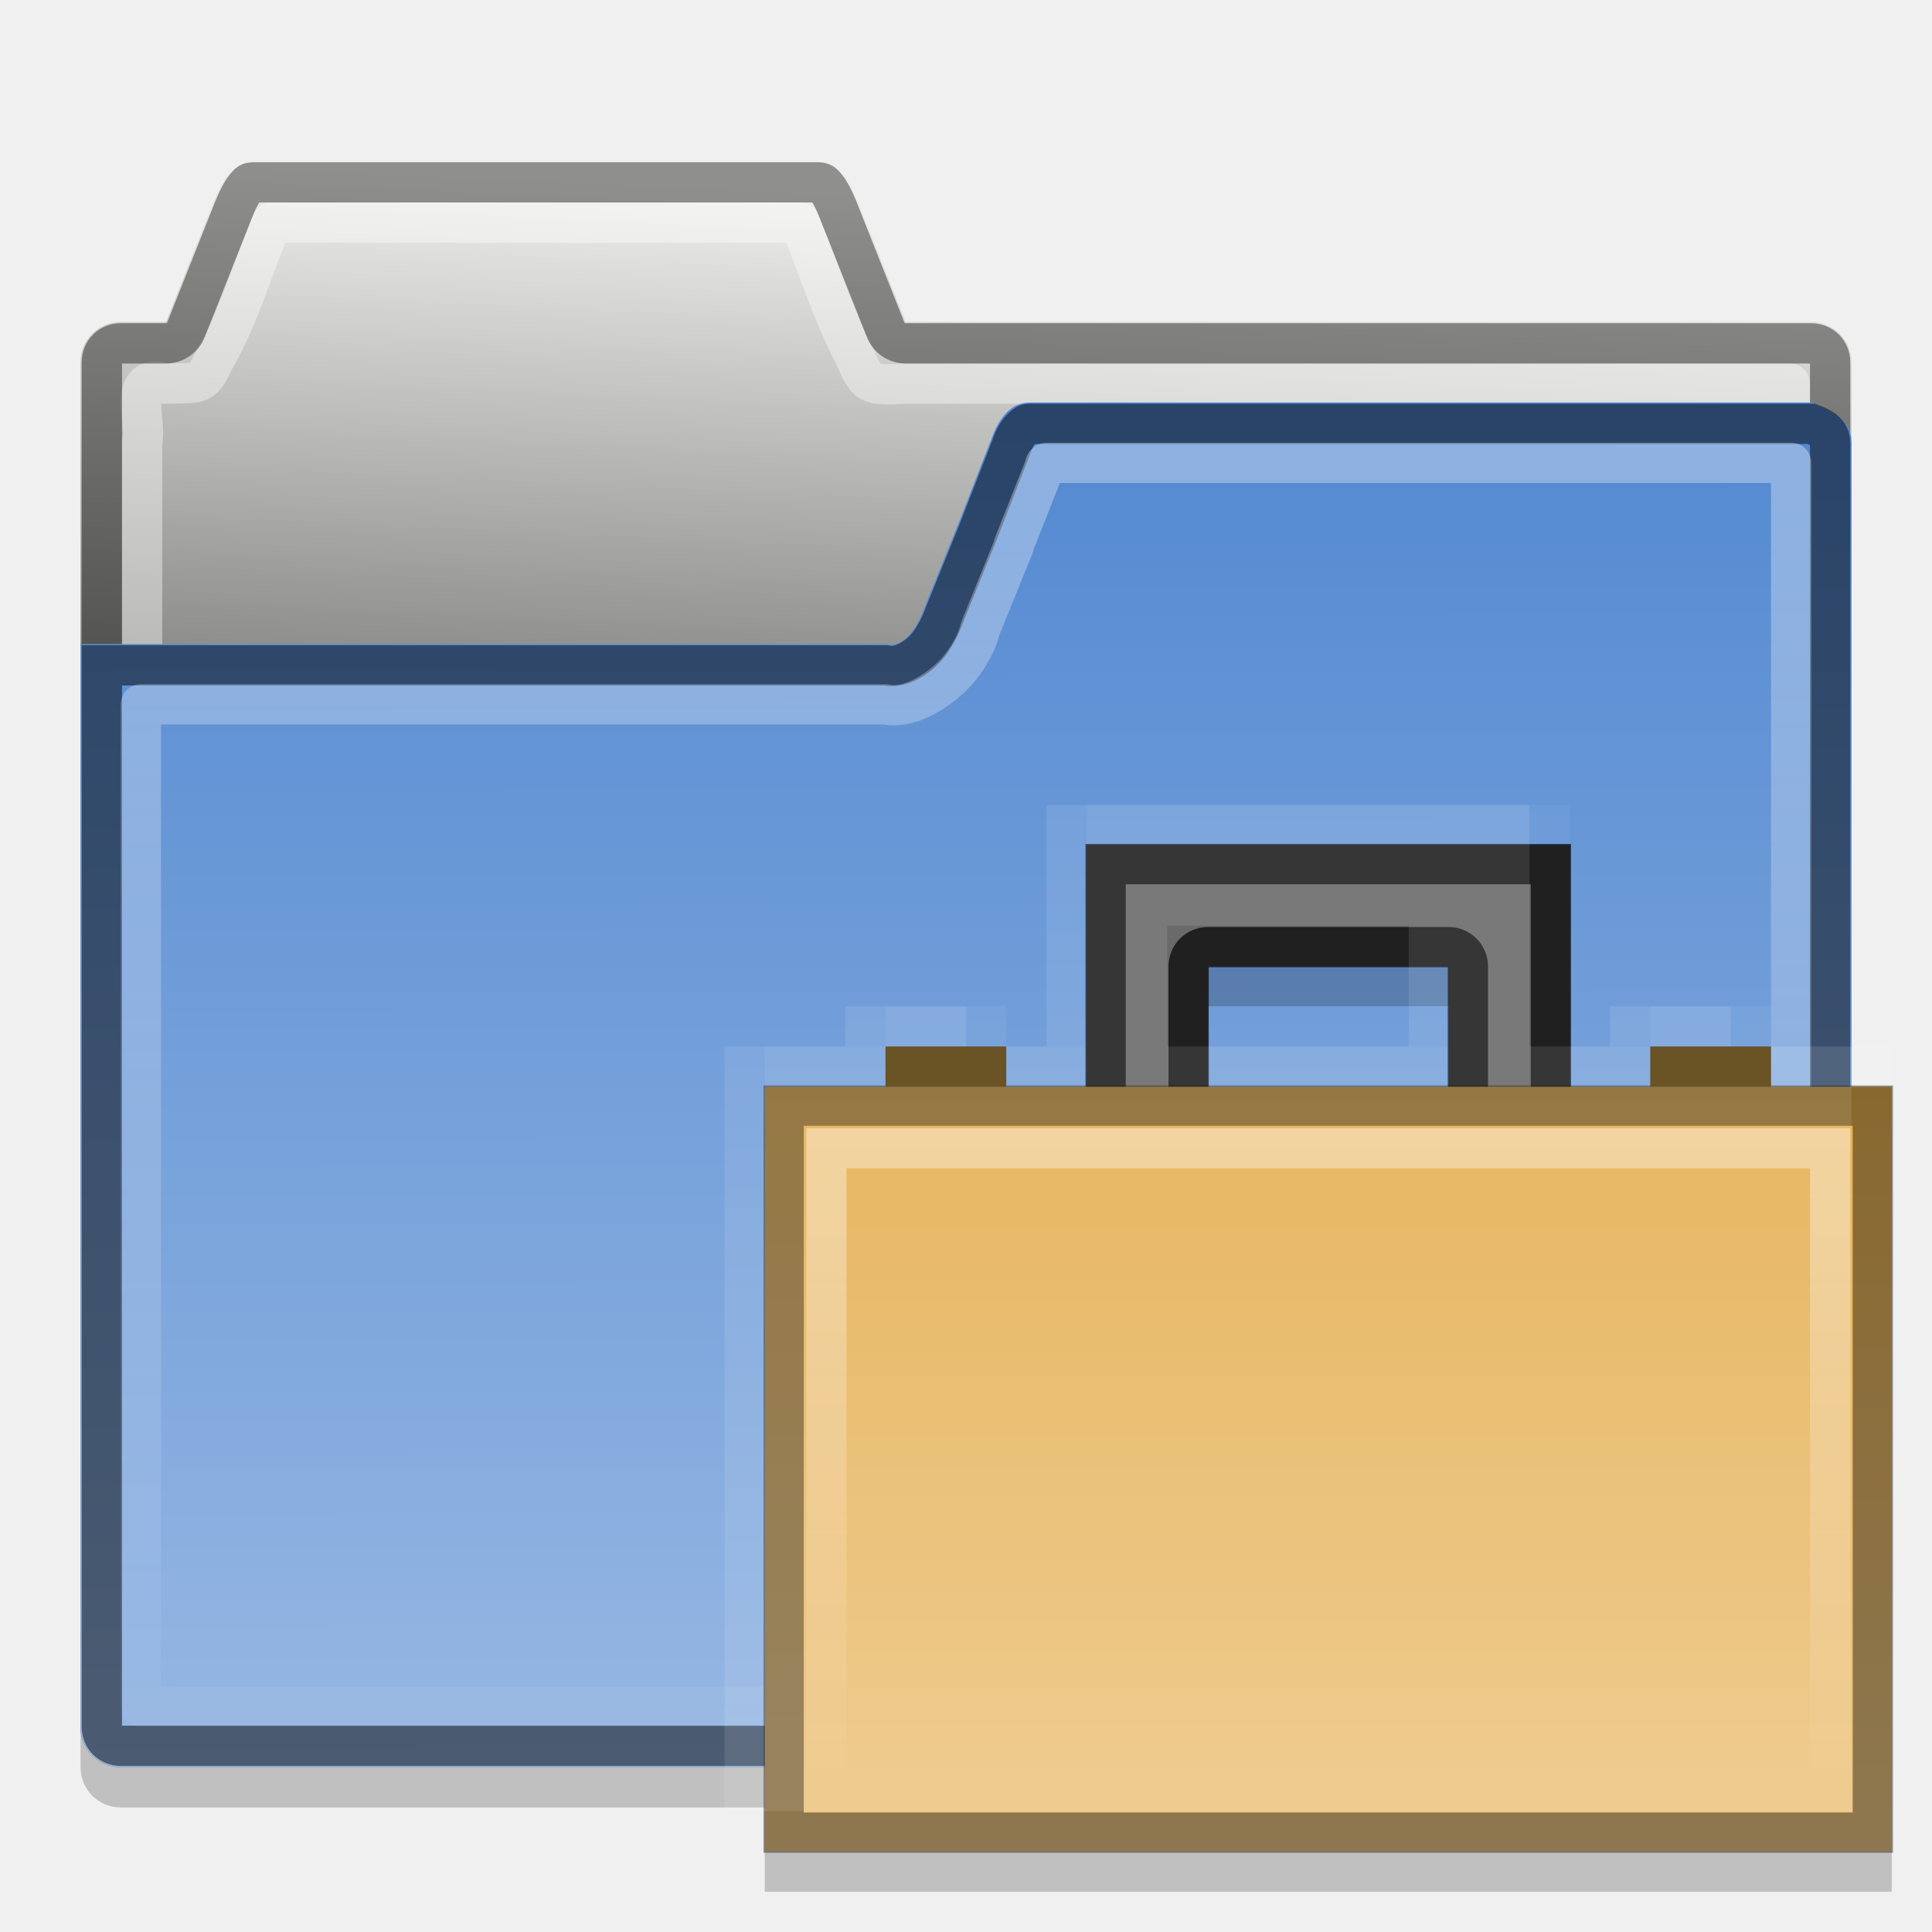
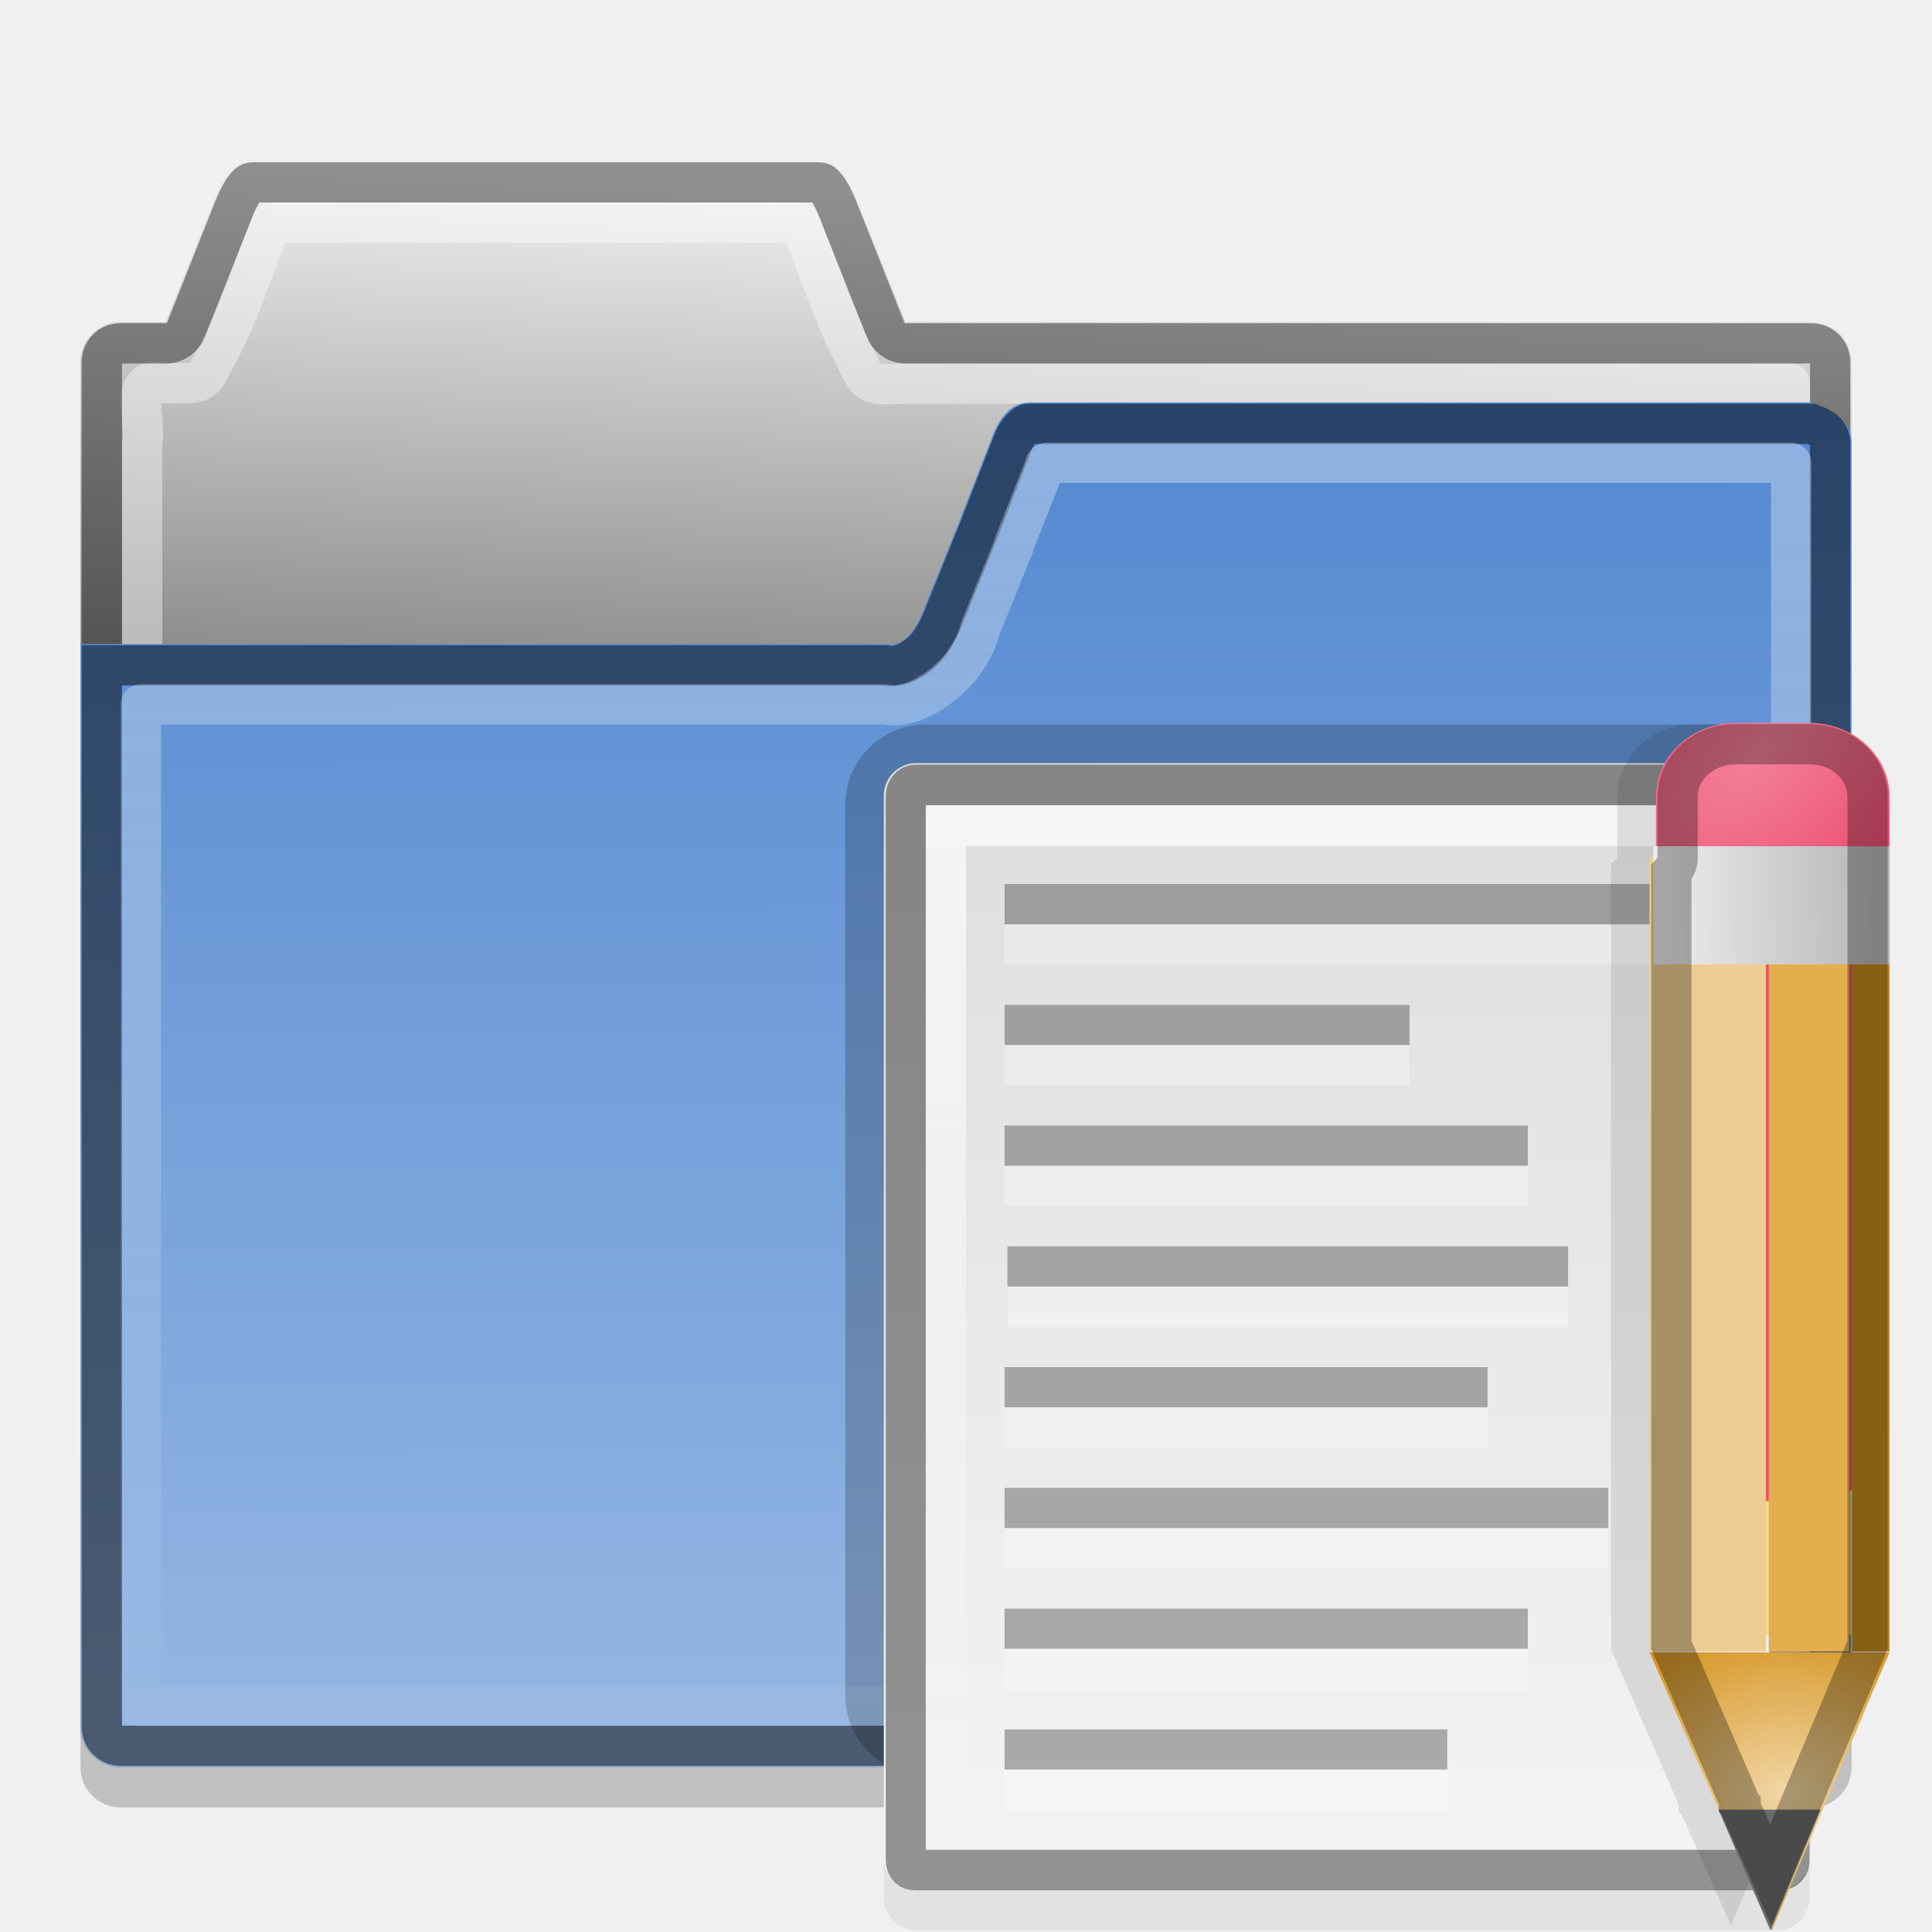
- <svg xmlns="http://www.w3.org/2000/svg" xmlns:xlink="http://www.w3.org/1999/xlink" version="1.0" width="48" height="48" id="svg2">
+ <svg xmlns="http://www.w3.org/2000/svg" xmlns:xlink="http://www.w3.org/1999/xlink" version="1.0" width="48" height="48">
  <defs id="defs5">
    <linearGradient id="linearGradient854">
-       <stop id="stop856" style="stop-color:#5288d1;stop-opacity:1" offset="0" />
-       <stop id="stop858" style="stop-color:#96b7e3;stop-opacity:1" offset="1" />
+       <stop id="stop856" stop-color="#5288d1" />
+       <stop id="stop858" offset="1" stop-color="#96b7e3" />
    </linearGradient>
    <linearGradient id="linearGradient4007">
-       <stop id="stop4009" style="stop-color:#ffffff;stop-opacity:1" offset="0" />
-       <stop id="stop4011" style="stop-color:#ffffff;stop-opacity:0" offset="1" />
+       <stop id="stop4009" stop-color="#ffffff" />
+       <stop id="stop4011" offset="1" stop-color="#ffffff" stop-opacity="0" />
    </linearGradient>
    <linearGradient id="linearGradient3985">
-       <stop id="stop3987" style="stop-color:#eeeeec;stop-opacity:1" offset="0" />
-       <stop id="stop3989" style="stop-color:#555753;stop-opacity:1" offset="1" />
+       <stop id="stop3987" stop-color="#eeeeec" />
+       <stop id="stop3989" offset="1" stop-color="#555753" />
    </linearGradient>
    <linearGradient y1="-6.975" x2="0" y2="47.556" id="linearGradient3074" xlink:href="#linearGradient4007" gradientUnits="userSpaceOnUse" />
    <linearGradient x1="3.153" y1="3.993" x2="2.281" y2="22.971" id="linearGradient3083" xlink:href="#linearGradient3985" gradientUnits="userSpaceOnUse" />
    <linearGradient x1="45.932" y1="9.868" x2="46" y2="43.631" id="linearGradient852" xlink:href="#linearGradient854" gradientUnits="userSpaceOnUse" />
-     <linearGradient x1="29" y1="12" x2="29" y2="29" id="linearGradient3785" xlink:href="#linearGradient3779" gradientUnits="userSpaceOnUse" />
-     <linearGradient x1="30" y1="11" x2="30" y2="30" id="linearGradient3763" xlink:href="#linearGradient3757" gradientUnits="userSpaceOnUse" />
-     <linearGradient id="linearGradient3757">
-       <stop id="stop3759" style="stop-color:#e4ae4e;stop-opacity:1" offset="0" />
-       <stop id="stop3761" style="stop-color:#edc786;stop-opacity:1" offset="1" />
+     <radialGradient cx="0.704" cy="16.184" r="14.5" id="radialGradient3344" xlink:href="#linearGradient855" gradientUnits="userSpaceOnUse" gradientTransform="matrix(-0.3678715,-0.3367851,0.1752874,-0.2266855,-4.369508,28.59797)" />
+     <radialGradient cx="-36.514" cy="26.712" r="5.533" id="radialGradient3341" xlink:href="#linearGradient871" gradientUnits="userSpaceOnUse" gradientTransform="matrix(0.6002037,-0.6200175,0.7403693,0.5033975,27.53462,-8.499403)" />
+     <linearGradient x1="-8.372" y1="15.469" x2="-8.254" y2="22.531" id="linearGradient3335" xlink:href="#linearGradient911" gradientUnits="userSpaceOnUse" gradientTransform="matrix(0.733783,0,0,0.733783,0.3378306,11.10212)" />
+     <linearGradient id="linearGradient919-6">
+       <stop id="stop921-6" stop-color="#dedede" />
+       <stop id="stop923-8" offset="1" stop-color="#f4f4f4" />
    </linearGradient>
-     <linearGradient id="linearGradient3779">
-       <stop id="stop3781" style="stop-color:#ffffff;stop-opacity:1" offset="0" />
-       <stop id="stop3783" style="stop-color:#ffffff;stop-opacity:0" offset="1" />
+     <linearGradient y1="3" x2="0" y2="44" id="linearGradient4015-9" xlink:href="#linearGradient919-6" gradientUnits="userSpaceOnUse" gradientTransform="matrix(0.6579807,0,0,0.6667604,1.062706,0.6613416)" />
+     <linearGradient y1="1.614" x2="0" y2="27.29" id="linearGradient838" xlink:href="#linearGradient4007" gradientUnits="userSpaceOnUse" />
+     <linearGradient id="linearGradient855">
+       <stop id="stop857" stop-color="#f28099" />
+       <stop id="stop859" offset="1" stop-color="#ed4c70" />
    </linearGradient>
-     <linearGradient x1="29" y1="12" x2="29" y2="29" id="linearGradient3158" xlink:href="#linearGradient3779" gradientUnits="userSpaceOnUse" gradientTransform="translate(17,16)" />
-     <linearGradient x1="30" y1="11" x2="30" y2="30" id="linearGradient3162" xlink:href="#linearGradient3757" gradientUnits="userSpaceOnUse" gradientTransform="translate(17,16)" />
+     <linearGradient id="linearGradient871">
+       <stop id="stop873" stop-color="#f1d6a5" />
+       <stop id="stop875" offset="1" stop-color="#d49320" />
+     </linearGradient>
+     <linearGradient id="linearGradient911">
+       <stop id="stop913" stop-color="#ebebeb" />
+       <stop id="stop915" offset="1" stop-color="#b7b7b7" />
+     </linearGradient>
  </defs>
-   <path d="m 25.594,11 c -0.415,0 -0.663,0.271 -0.844,0.625 -0.06,0.118 -0.105,0.246 -0.156,0.375 l -0.781,2 -0.812,2 c -0.051,0.129 -0.096,0.257 -0.156,0.375 -0.18,0.354 -0.438,0.713 -0.844,0.625 l -9.188,0 -4.812,0 -6,0 0,26.906 c 0,0.554 0.446,1 1,1 l 42,0 c 0.554,0 1,-0.446 1,-1 l 0,-31.906 c 0,-0.554 -0.48,-0.808 -1,-1 l -5.406,0 -8.594,0 z" id="path829" style="opacity:0.2;color:#000000;fill-rule:evenodd" />
-   <path d="m 6.312,4 c -0.554,0 -0.794,0.486 -1,1 L 4.125,8 3,8 C 2.446,8 2,8.446 2,9 l 0,33.906 c 0,0.554 0.446,1 1,1 l 42,0 c 0.554,0 1,-0.446 1,-1 L 46,9 C 46,8.446 45.554,8 45,8 L 22.5,8 21.312,5 c -0.206,-0.514 -0.446,-1 -1,-1 l -14,0 z" id="rect3065" style="color:#000000;fill:url(#linearGradient3083);fill-rule:evenodd" />
-   <path d="M 6.75,5.531 C 6.283,6.645 5.948,7.852 5.345,8.897 5.009,9.583 5.049,9.509 4.125,9.531 c -0.984,-0.296 -0.47,0.904 -0.594,1.469 0,10.458 0,20.917 0,31.375 13.646,0 27.292,0 40.938,0 0,-10.948 0,-21.896 0,-32.844 -7.323,0 -14.646,0 -21.969,0 -0.946,0.044 -0.945,0.049 -1.277,-0.71 -0.544,-1.045 -0.904,-2.198 -1.348,-3.29 -4.375,0 -8.75,0 -13.125,0 z" id="path4021" style="opacity:0.4;color:#000000;fill:none;stroke:#ffffff;stroke-linejoin:round" />
-   <path d="m 6.312,4.531 c -0.12,0 -0.135,0.024 -0.219,0.125 C 6.01,4.757 5.91,4.943 5.812,5.187 l -1.188,3 A 0.538,0.538 0 0 1 4.125,8.531 H 3 c -0.265,0 -0.469,0.204 -0.469,0.469 v 33.906 c 0,0.265 0.204,0.469 0.469,0.469 h 42 c 0.265,0 0.469,-0.204 0.469,-0.469 V 9 C 45.469,8.735 45.265,8.531 45,8.531 H 22.5 A 0.538,0.538 0 0 1 22,8.187 l -1.188,-3 C 20.715,4.943 20.615,4.757 20.531,4.656 20.447,4.555 20.432,4.531 20.312,4.531 h -14 z" id="path4017" style="opacity:0.4;color:#000000;fill:none;stroke:#000000" />
-   <path d="m 25.594,10 c -0.415,0 -0.663,0.271 -0.844,0.625 -0.06,0.118 -0.105,0.246 -0.156,0.375 l -0.781,2 -0.812,2 c -0.051,0.129 -0.096,0.257 -0.156,0.375 -0.18,0.354 -0.438,0.713 -0.844,0.625 h -9.188 -4.812 -6 v 26.906 c 0,0.554 0.446,1 1,1 h 42 c 0.554,0 1,-0.446 1,-1 V 11 c 0,-0.554 -0.48,-0.808 -1,-1 H 39.594 31 z" id="rect3198" style="color:#000000;fill:url(#linearGradient852);fill-rule:evenodd" />
-   <path d="m 27,20 0,6 -2,0 0,-1 -3,0 0,1 -3,0 0,19 28,0 0,-19 -3,0 0,-1 -3,0 0,1 -2,0 0,-6 -12,0 z m 3,3 6,0 0,3 -6,0 0,-3 z" id="path3167" style="opacity:0.05;fill:#ffffff;fill-opacity:1;stroke:none" />
-   <path d="m 25.594,10.531 c -0.091,0 -0.103,0.019 -0.156,0.062 -0.054,0.044 -0.149,0.144 -0.219,0.281 -0.037,0.073 -0.068,0.169 -0.125,0.312 l -0.781,2 -0.812,2 c -0.045,0.114 -0.104,0.275 -0.188,0.438 -0.11,0.216 -0.249,0.445 -0.469,0.625 -0.219,0.18 -0.526,0.35 -0.844,0.281 H 12.813 8 2.531 v 26.375 c 0,0.265 0.204,0.469 0.469,0.469 h 42 c 0.265,0 0.469,-0.204 0.469,-0.469 V 11 c 0,-0.265 -0.22,-0.377 -0.469,-0.469 H 39.594 31 z" id="path4003" style="opacity:0.5;color:#000000;fill:none;stroke:#000000" />
-   <path d="m 26,11.5 c -0.008,0.019 -0.022,0.008 -0.031,0.031 v 0.031 l -0.781,1.969 c 1.09e-4,0.01 1.09e-4,0.021 0,0.031 l -0.812,2 c -0.035,0.087 -0.064,0.258 -0.188,0.5 -0.146,0.286 -0.352,0.605 -0.719,0.906 -0.366,0.301 -0.948,0.645 -1.469,0.531 h -9.188 -4.812 -4.5 v 24.906 h 41 V 11.5 H 39.594 31 z" id="path4005" style="opacity:0.5;color:#000000;fill:none;stroke:url(#linearGradient3074);stroke-linejoin:round" />
-   <path d="m 27,22 0,6 -2,0 0,-1 -3,0 0,1 -3,0 0,19 28,0 0,-19 -3,0 0,-1 -3,0 0,1 -2,0 0,-6 -12,0 z m 3,3 6,0 0,3 -6,0 0,-3 z" id="path3795" style="opacity:0.2;fill:#000000;fill-opacity:1;stroke:none" />
-   <path d="m 27,21 0,11 3,0 0,-8 6,0 0,8 3,0 0,-11 z" id="rect2989" style="fill:#6a6a6a;fill-opacity:1;stroke:none" />
-   <path d="m 27.469,21.469 0,10.062 2.062,0 0,-7.531 A 0.479,0.479 0 0 1 30,23.531 l 6,0 A 0.479,0.479 0 0 1 36.469,24 l 0,7.531 2.062,0 0,-10.062 -11.062,0 z" id="path3789" style="opacity:0.7;fill:none;stroke:#000000" />
-   <rect width="28" height="19" x="19" y="27" id="rect2987" style="fill:url(#linearGradient3162);fill-opacity:1;stroke:none" />
-   <path d="m 19.469,27.469 0,18.062 27.062,0 0,-18.062 -27.062,0 z" id="path3767" style="opacity:0.4;fill:none;stroke:#000000" />
-   <path d="m 20.531,28.531 0,15.938 24.938,0 0,-15.938 -24.938,0 z" id="path3769" style="opacity:0.4;fill:none;stroke:url(#linearGradient3158)" />
-   <rect width="3" height="1" x="22" y="26" id="rect3791" style="fill:#5a400d;fill-opacity:1;stroke:none" />
-   <rect width="3" height="1" x="41" y="26" id="rect3793" style="fill:#5a400d;fill-opacity:1;stroke:none" />
-   <path d="m 26,20 0,6 -2,0 0,-1 -3,0 0,1 -3,0 0,19 28,0 0,-19 -3,0 0,-1 -3,0 0,1 -2,0 0,-6 -12,0 z m 3,3 6,0 0,3 -6,0 0,-3 z" id="path3169" style="opacity:0.1;fill:#ffffff;fill-opacity:1;stroke:none" />
+   <path d="m 25.594,11 c -0.415,0 -0.663,0.271 -0.844,0.625 -0.06,0.118 -0.105,0.246 -0.156,0.375 l -0.781,2 -0.812,2 c -0.051,0.129 -0.096,0.257 -0.156,0.375 -0.18,0.354 -0.438,0.713 -0.844,0.625 l -9.188,0 -4.812,0 -6,0 0,26.906 c 0,0.554 0.446,1 1,1 l 42,0 c 0.554,0 1,-0.446 1,-1 l 0,-31.906 c 0,-0.554 -0.48,-0.808 -1,-1 l -5.406,0 -8.594,0 z" id="path829" opacity="0.2" fill-rule="evenodd" color="#000000" />
+   <path d="m 6.312,4 c -0.554,0 -0.794,0.486 -1,1 L 4.125,8 3,8 C 2.446,8 2,8.446 2,9 l 0,33.906 c 0,0.554 0.446,1 1,1 l 42,0 c 0.554,0 1,-0.446 1,-1 L 46,9 C 46,8.446 45.554,8 45,8 L 22.5,8 21.312,5 c -0.206,-0.514 -0.446,-1 -1,-1 l -14,0 z" id="rect3065" fill="url(#linearGradient3083)" fill-rule="evenodd" color="#000000" />
+   <path d="M 6.75,5.531 C 6.283,6.645 5.948,7.852 5.345,8.897 5.009,9.583 5.049,9.509 4.125,9.531 c -0.984,-0.296 -0.47,0.904 -0.594,1.469 0,10.458 0,20.917 0,31.375 13.646,0 27.292,0 40.938,0 0,-10.948 0,-21.896 0,-32.844 -7.323,0 -14.646,0 -21.969,0 -0.946,0.044 -0.945,0.049 -1.277,-0.71 -0.544,-1.045 -0.904,-2.198 -1.348,-3.29 -4.375,0 -8.75,0 -13.125,0 z" id="path4021" opacity="0.4" fill="none" stroke="#ffffff" stroke-linejoin="round" color="#000000" />
+   <path d="m 6.312,4.531 c -0.12,0 -0.135,0.024 -0.219,0.125 C 6.01,4.757 5.91,4.943 5.812,5.187 l -1.188,3 A 0.538,0.538 0 0 1 4.125,8.531 H 3 c -0.265,0 -0.469,0.204 -0.469,0.469 v 33.906 c 0,0.265 0.204,0.469 0.469,0.469 h 42 c 0.265,0 0.469,-0.204 0.469,-0.469 V 9 C 45.469,8.735 45.265,8.531 45,8.531 H 22.5 A 0.538,0.538 0 0 1 22,8.187 l -1.188,-3 C 20.715,4.943 20.615,4.757 20.531,4.656 20.447,4.555 20.432,4.531 20.312,4.531 h -14 z" id="path4017" opacity="0.4" fill="none" stroke="#000000" color="#000000" />
+   <path d="m 25.594,10 c -0.415,0 -0.663,0.271 -0.844,0.625 -0.06,0.118 -0.105,0.246 -0.156,0.375 l -0.781,2 -0.812,2 c -0.051,0.129 -0.096,0.257 -0.156,0.375 -0.18,0.354 -0.438,0.713 -0.844,0.625 h -9.188 -4.812 -6 v 26.906 c 0,0.554 0.446,1 1,1 h 42 c 0.554,0 1,-0.446 1,-1 V 11 c 0,-0.554 -0.48,-0.808 -1,-1 H 39.594 31 z" id="rect3198" fill="url(#linearGradient852)" fill-rule="evenodd" color="#000000" />
+   <rect width="24.01" height="26.12" x="21" y="18" id="rect3291" opacity="0.2" rx="2" />
+   <path d="m 25.594,10.531 c -0.091,0 -0.103,0.019 -0.156,0.062 -0.054,0.044 -0.149,0.144 -0.219,0.281 -0.037,0.073 -0.068,0.169 -0.125,0.312 l -0.781,2 -0.812,2 c -0.045,0.114 -0.104,0.275 -0.188,0.438 -0.11,0.216 -0.249,0.445 -0.469,0.625 -0.219,0.18 -0.526,0.35 -0.844,0.281 H 12.813 8 2.531 v 26.375 c 0,0.265 0.204,0.469 0.469,0.469 h 42 c 0.265,0 0.469,-0.204 0.469,-0.469 V 11 c 0,-0.265 -0.22,-0.377 -0.469,-0.469 H 39.594 31 z" id="path4003" opacity="0.5" fill="none" stroke="#000000" color="#000000" />
+   <path d="m 26,11.5 c -0.008,0.019 -0.022,0.008 -0.031,0.031 v 0.031 l -0.781,1.969 c 1.09e-4,0.01 1.09e-4,0.021 0,0.031 l -0.812,2 c -0.035,0.087 -0.064,0.258 -0.188,0.5 -0.146,0.286 -0.352,0.605 -0.719,0.906 -0.366,0.301 -0.948,0.645 -1.469,0.531 h -9.188 -4.812 -4.5 v 24.906 h 41 V 11.5 H 39.594 31 z" id="path4005" opacity="0.5" fill="none" stroke="url(#linearGradient3074)" stroke-linejoin="round" color="#000000" />
+   <g transform="translate(18.96236,16.95986)" id="g3247">
+     <g transform="translate(-2.003894,0.00513673)" id="g3301">
+       <rect width="22.997" height="28" rx="0.806" x="5" y="2.995" id="rect826" opacity="0.06" />
+       <rect width="22.997" height="28" rx="0.806" x="5" y="1.995" id="rect4007-2" fill="url(#linearGradient4015-9)" />
+       <path d="m 6.781,1.156 c -0.143,0 -0.25,0.113 -0.25,0.281 v 26.094 c 0,0.169 0.09,0.25 0.25,0.25 H 28.25 c 0.155,0 0.25,-0.095 0.25,-0.25 V 1.437 C 28.5,1.283 28.387,1.156 28.25,1.156 H 6.781 z" transform="matrix(0.9995569,0,0,1.012584,-0.9834834,1.365813)" id="path822" opacity="0.4" fill="none" stroke="#000000" stroke-width="0.994" />
+       <path d="m 7.531,2.156 0,24.625 19.969,0 0,-24.625 H 7.531 z" transform="matrix(0.9995569,0,0,1.012584,-0.9834834,1.365813)" id="path830" opacity="0.7" fill="none" stroke="url(#linearGradient838)" stroke-width="0.994" />
+       <rect width="17" height="1" x="8" y="5" id="rect4059-2" opacity="0.3" />
+       <rect width="10.06" height="1" x="8" y="8" id="rect835-7" opacity="0.3" />
+       <rect width="13" height="1" x="8" y="11" id="rect837-5" opacity="0.3" />
+       <rect width="13.93" height="1" x="8.07" y="14" id="rect839-1" opacity="0.3" />
+       <rect width="12" height="1" x="8" y="17" id="rect841-9" opacity="0.3" />
+       <rect width="15" height="1" x="8" y="20" id="rect845-2" opacity="0.3" />
+       <rect width="13" height="1" x="8" y="23" id="rect847-4" opacity="0.3" />
+       <rect width="11" height="1" x="8" y="26" id="rect849-8" opacity="0.3" />
+       <rect width="17" height="1" x="8" y="6" id="rect878" opacity="0.3" fill="#ffffff" />
+       <rect width="10.06" height="1" x="8" y="9" id="rect880" opacity="0.3" fill="#ffffff" />
+       <rect width="13" height="1" x="8" y="12" id="rect882" opacity="0.3" fill="#ffffff" />
+       <rect width="13.93" height="1" x="8.07" y="15" id="rect884" opacity="0.3" fill="#ffffff" />
+       <rect width="12" height="1" x="8" y="18" id="rect886" opacity="0.3" fill="#ffffff" />
+       <rect width="15" height="1" x="8" y="21" id="rect888" opacity="0.3" fill="#ffffff" />
+       <rect width="13" height="1" x="8" y="24" id="rect890" opacity="0.3" fill="#ffffff" />
+       <rect width="11" height="1" x="8" y="27" id="rect892" opacity="0.3" fill="#ffffff" />
+     </g>
+     <path d="m 24.156,1.531 c -0.832,0 -1.438,0.606 -1.438,1.312 l 0,1.5 a 0.537,0.537 0 0 1 -0.156,0.375 l 0,19.188 1.688,3.875 a 0.537,0.537 0 0 1 0,0.062 0.537,0.537 0 0 1 0.031,0.031 l 0,0.062 0.75,1.688 2.406,-5.719 0,-5.406 0,-15.656 c 0,-0.707 -0.605,-1.312 -1.438,-1.312 l -1.844,0 z" transform="translate(-1.0005,0)" id="path3368" opacity="0.1" fill="none" stroke="#000000" />
+     <rect width="19.333" height="5.333" x="-23.667" y="22.646" transform="matrix(0,-1,1,0,0,0)" id="rect42" opacity="0.67" fill="#eed45a" />
+     <rect width="19.333" height="5.803" rx="1.829" ry="1.99" x="-20.333" y="22.18" transform="matrix(0,-1,1,0,0,0)" id="rect44" fill="url(#radialGradient3344)" />
+     <path d="m 22.021,24.092 5.959,0 L 25.058,31 c -3.037,-6.908 0,0 -3.037,-6.908 z" id="rect46" fill="url(#radialGradient3341)" />
+     <rect width="19.736" height="0.931" x="-24.07" y="27.05" transform="matrix(0,-1,1,0,0,0)" id="rect49" fill="#c1871e" />
+     <rect width="19.736" height="2" x="-24.07" y="24.981" transform="matrix(0,-1,1,0,0,0)" id="rect51" fill="#e4ae4e" />
+     <rect width="19.736" height="2.894" x="-24.07" y="22.02" transform="matrix(0,-1,1,0,0,0)" id="rect53" fill="#eecd92" />
+     <rect width="2.935" height="5.87" x="-7" y="22.11" transform="matrix(0,-1,1,0,0,0)" id="rect864" fill="url(#linearGradient3335)" />
+     <path d="m 23.732,28 1.293,3 1.249,-3 -2.542,0 z" id="rect866" fill="#6a6a6a" />
+     <path d="m 24.156,1.531 c -0.832,0 -1.438,0.606 -1.438,1.312 l 0,1.5 a 0.537,0.537 0 0 1 -0.156,0.375 l 0,19.188 1.688,3.875 a 0.537,0.537 0 0 1 0,0.062 0.537,0.537 0 0 1 0.031,0.031 l 0,0.062 0.75,1.688 2.406,-5.719 0,-5.406 0,-15.656 c 0,-0.707 -0.605,-1.312 -1.438,-1.312 l -1.844,0 z" id="path3366" opacity="0.3" fill="none" stroke="#000000" />
+   </g>
</svg>
